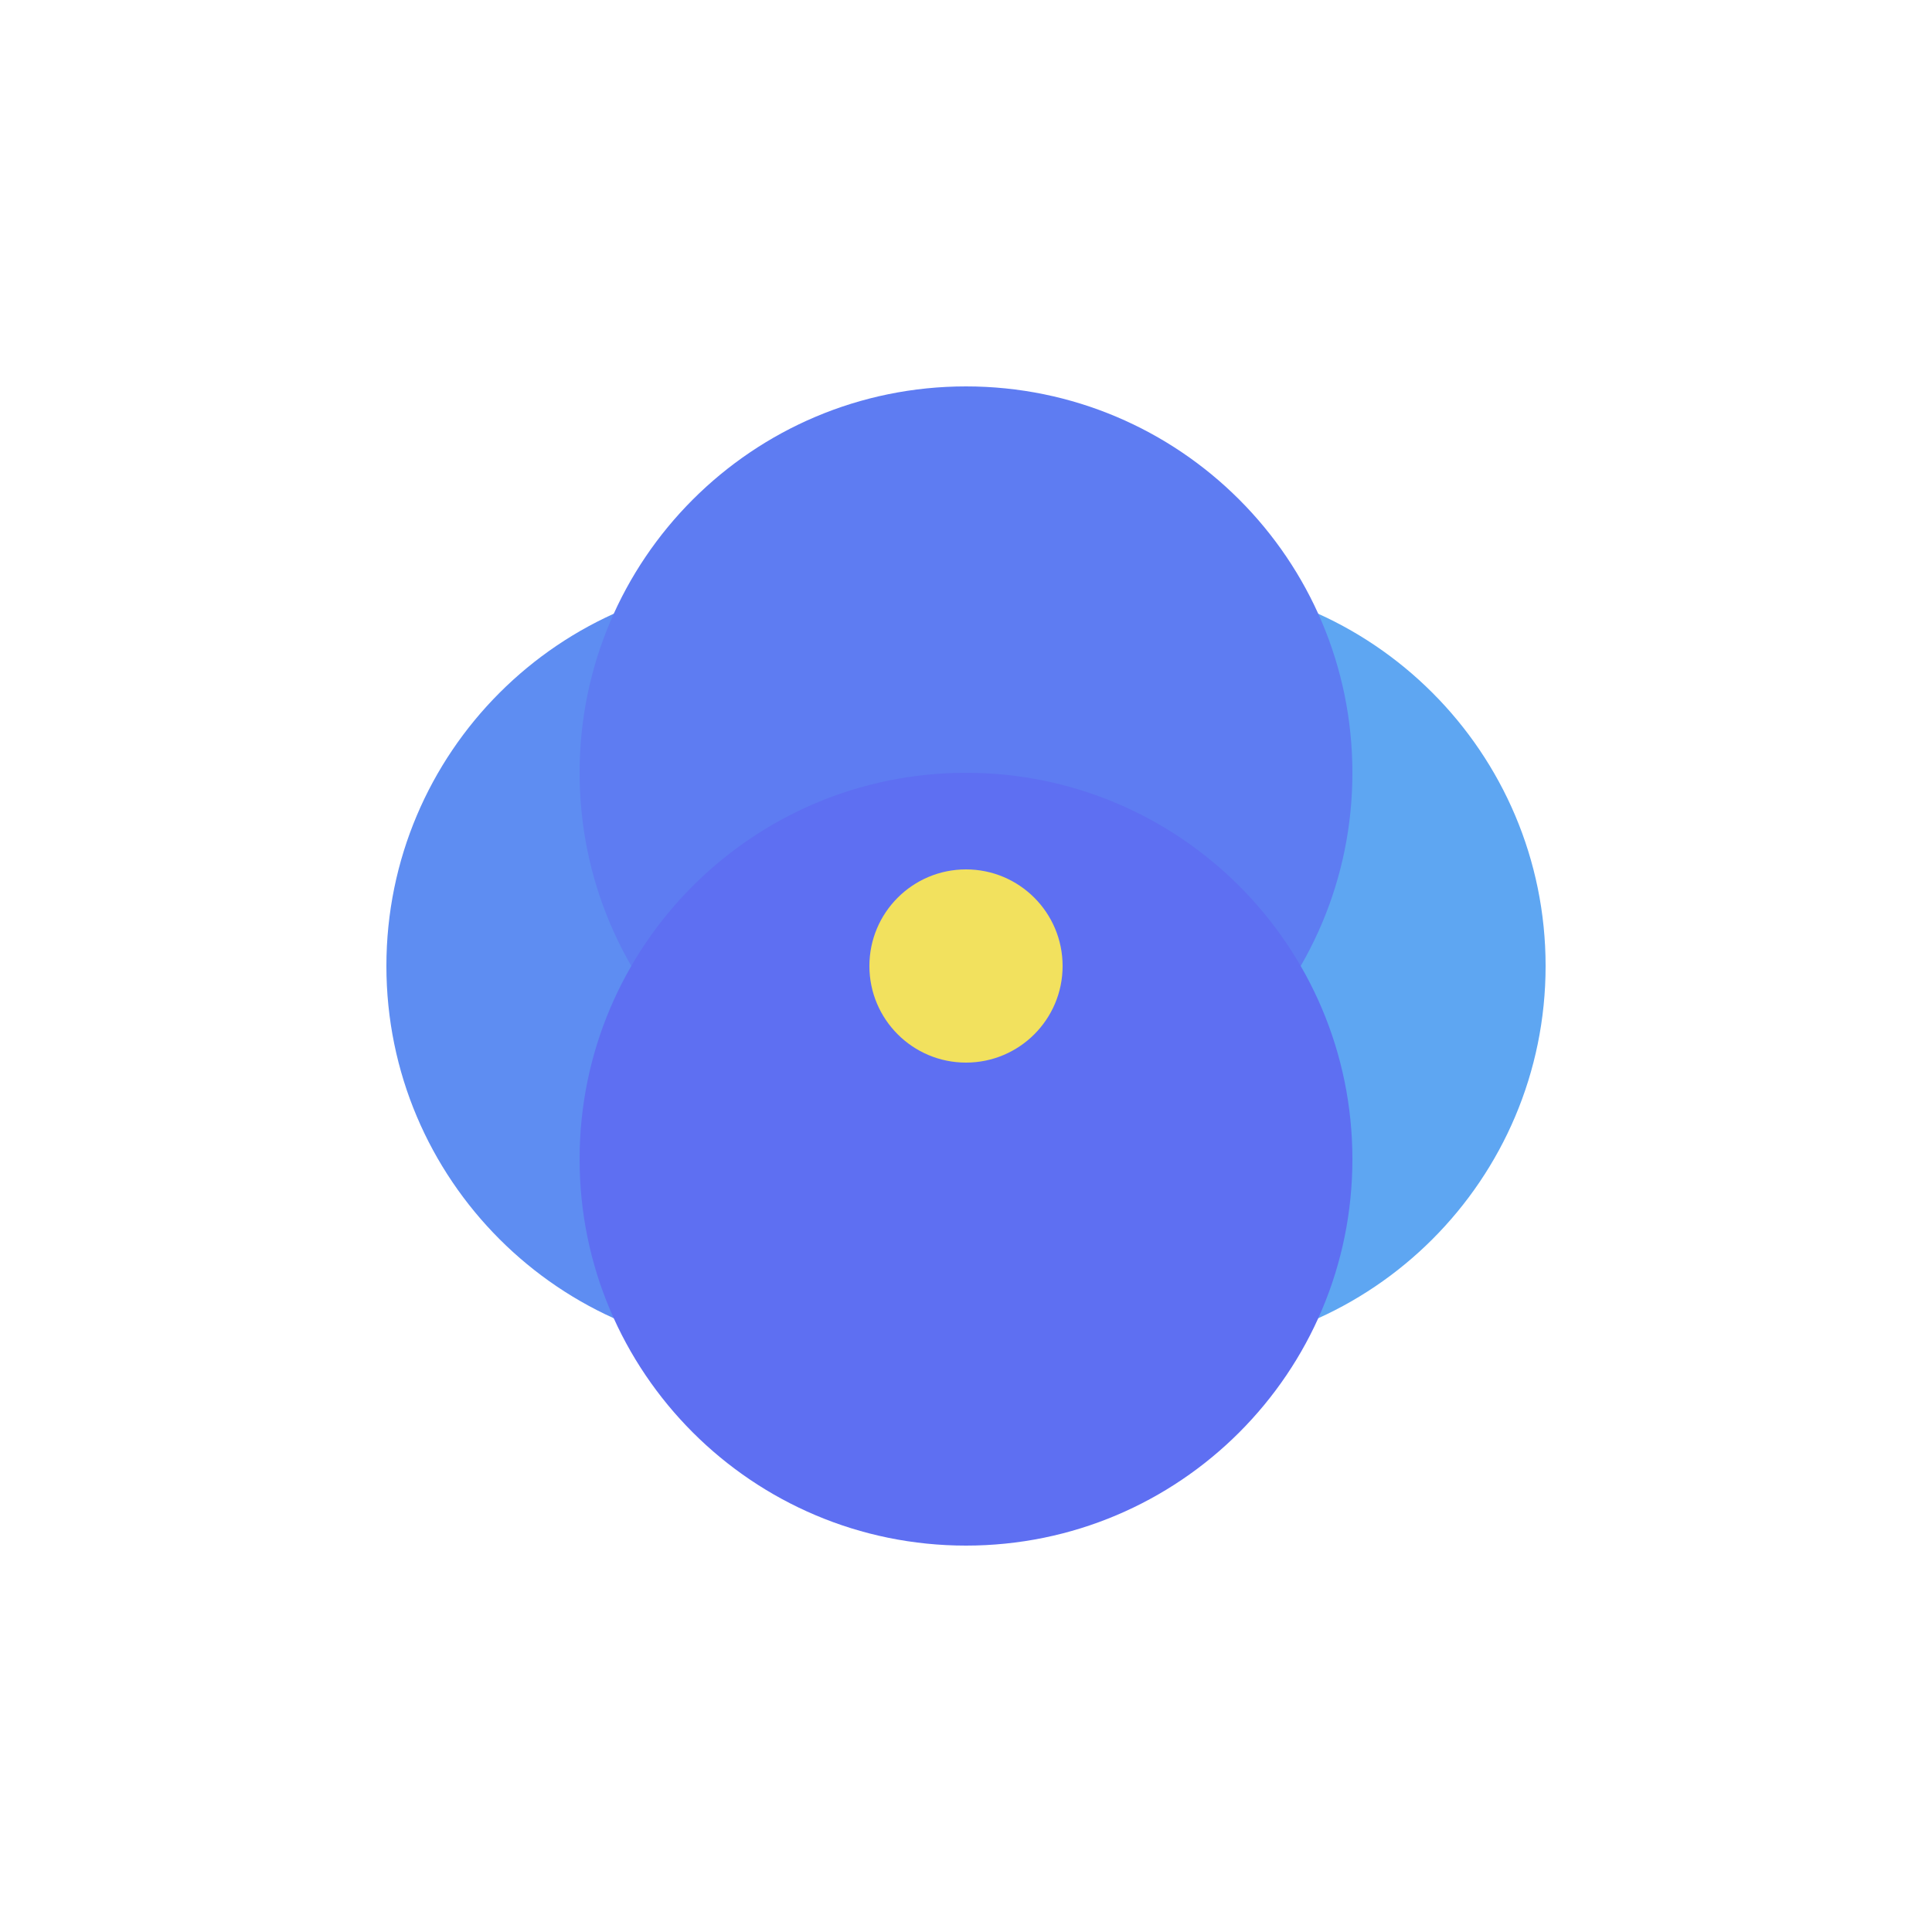
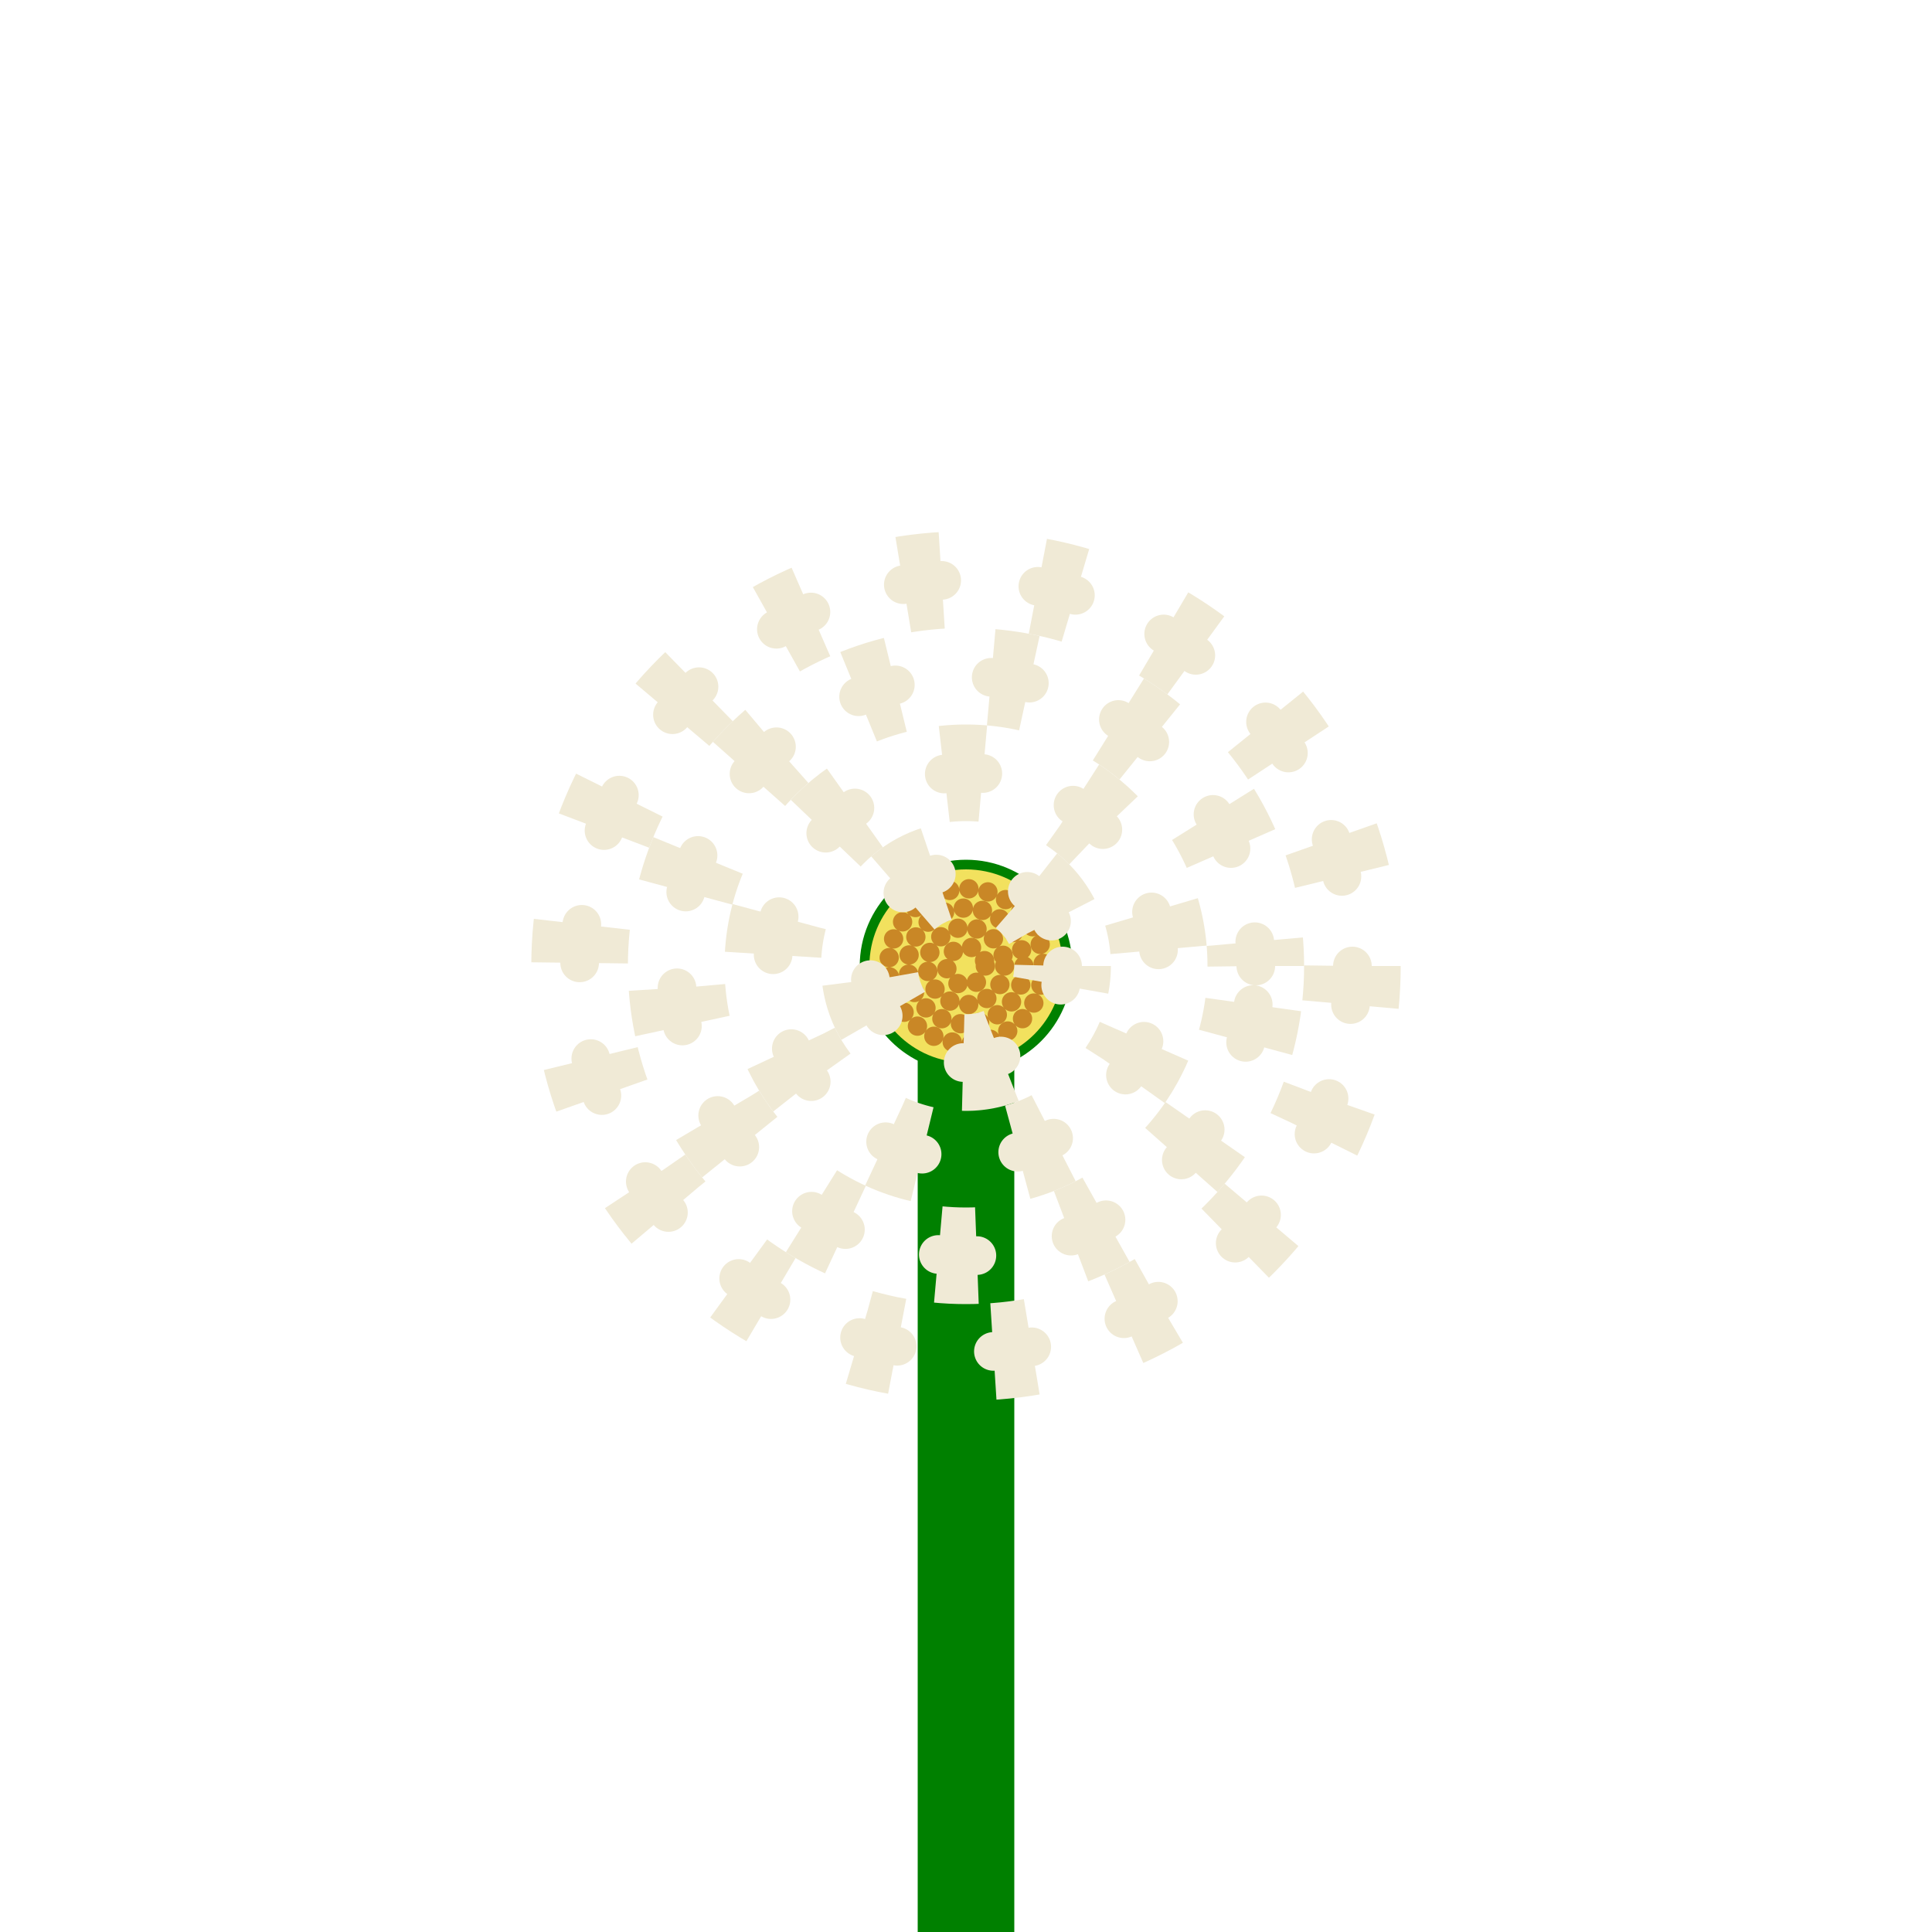
<svg xmlns="http://www.w3.org/2000/svg" viewBox="0 0 100 100">
-   <circle fill="#5E8DF2" r="20" cx="40" cy="50" />
-   <circle fill="#5EA6F2" r="20" cx="60" cy="50" />
-   <circle fill="#5E7CF2" r="20" cx="50" cy="40" />
-   <circle fill="#5E6FF2" r="20" cx="50" cy="60" />
+   <line stroke="green" stroke-width="5" x1="50" x2="50" y1="50" y2="100" />
+   <rect fill="none" width="10" height="10" x="45" y="45" rx="10" ry="10" stroke="green" stroke-width="1" />
  <circle fill="#F2E15E" r="5" cx="50" cy="50" />
+   <circle stroke="#C98726" r="4" cx="50" cy="50" stroke-dasharray="0,1" fill="none" stroke-width="1px" stroke-linecap="round" />
+   <circle stroke="#C98726" r="3" cx="50" cy="50" stroke-dasharray="0,1" fill="none" stroke-width="1px" stroke-linecap="round" />
+   <circle stroke="#C98726" r="2" cx="50" cy="50" stroke-dasharray="0,1" fill="none" stroke-width="1px" stroke-linecap="round" />
+   <circle stroke="#C98726" r="1" cx="50" cy="50" stroke-dasharray="0,1" fill="none" stroke-width="1px" stroke-linecap="round" />
+   <circle stroke="#F0EAD6" r="20" cx="50" cy="50" stroke-dasharray="2,5" stroke-width="2px" stroke-linecap="round" fill="none" />
+   <circle stroke="#F0EAD6" r="20" cx="50" cy="50" stroke-dasharray="2,5" stroke-width="5px" stroke-linecap="butt" fill="none" />
+   <circle stroke-dashoffset="5" stroke="#F0EAD6" r="15" cx="50" cy="50" stroke-dasharray="2,5" stroke-width="2px" stroke-linecap="round" fill="none" />
+   <circle stroke-dashoffset="5" stroke="#F0EAD6" r="15" cx="50" cy="50" stroke-dasharray="2,5" stroke-width="5px" stroke-linecap="butt" fill="none" />
+   <circle stroke-dashoffset="10" stroke="#F0EAD6" r="10" cx="50" cy="50" stroke-dasharray="2,5" stroke-width="2px" stroke-linecap="round" fill="none" />
+   <circle stroke-dashoffset="10" stroke="#F0EAD6" r="10" cx="50" cy="50" stroke-dasharray="2,5" stroke-width="5px" stroke-linecap="butt" fill="none" />
+   <circle stroke-dashoffset="15" stroke="#F0EAD6" r="5" cx="50" cy="50" stroke-dasharray="2,5" stroke-width="2px" stroke-linecap="round" fill="none" />
+   <circle stroke-dashoffset="15" stroke="#F0EAD6" r="5" cx="50" cy="50" stroke-dasharray="2,5" stroke-width="5px" stroke-linecap="butt" fill="none" />
</svg>
